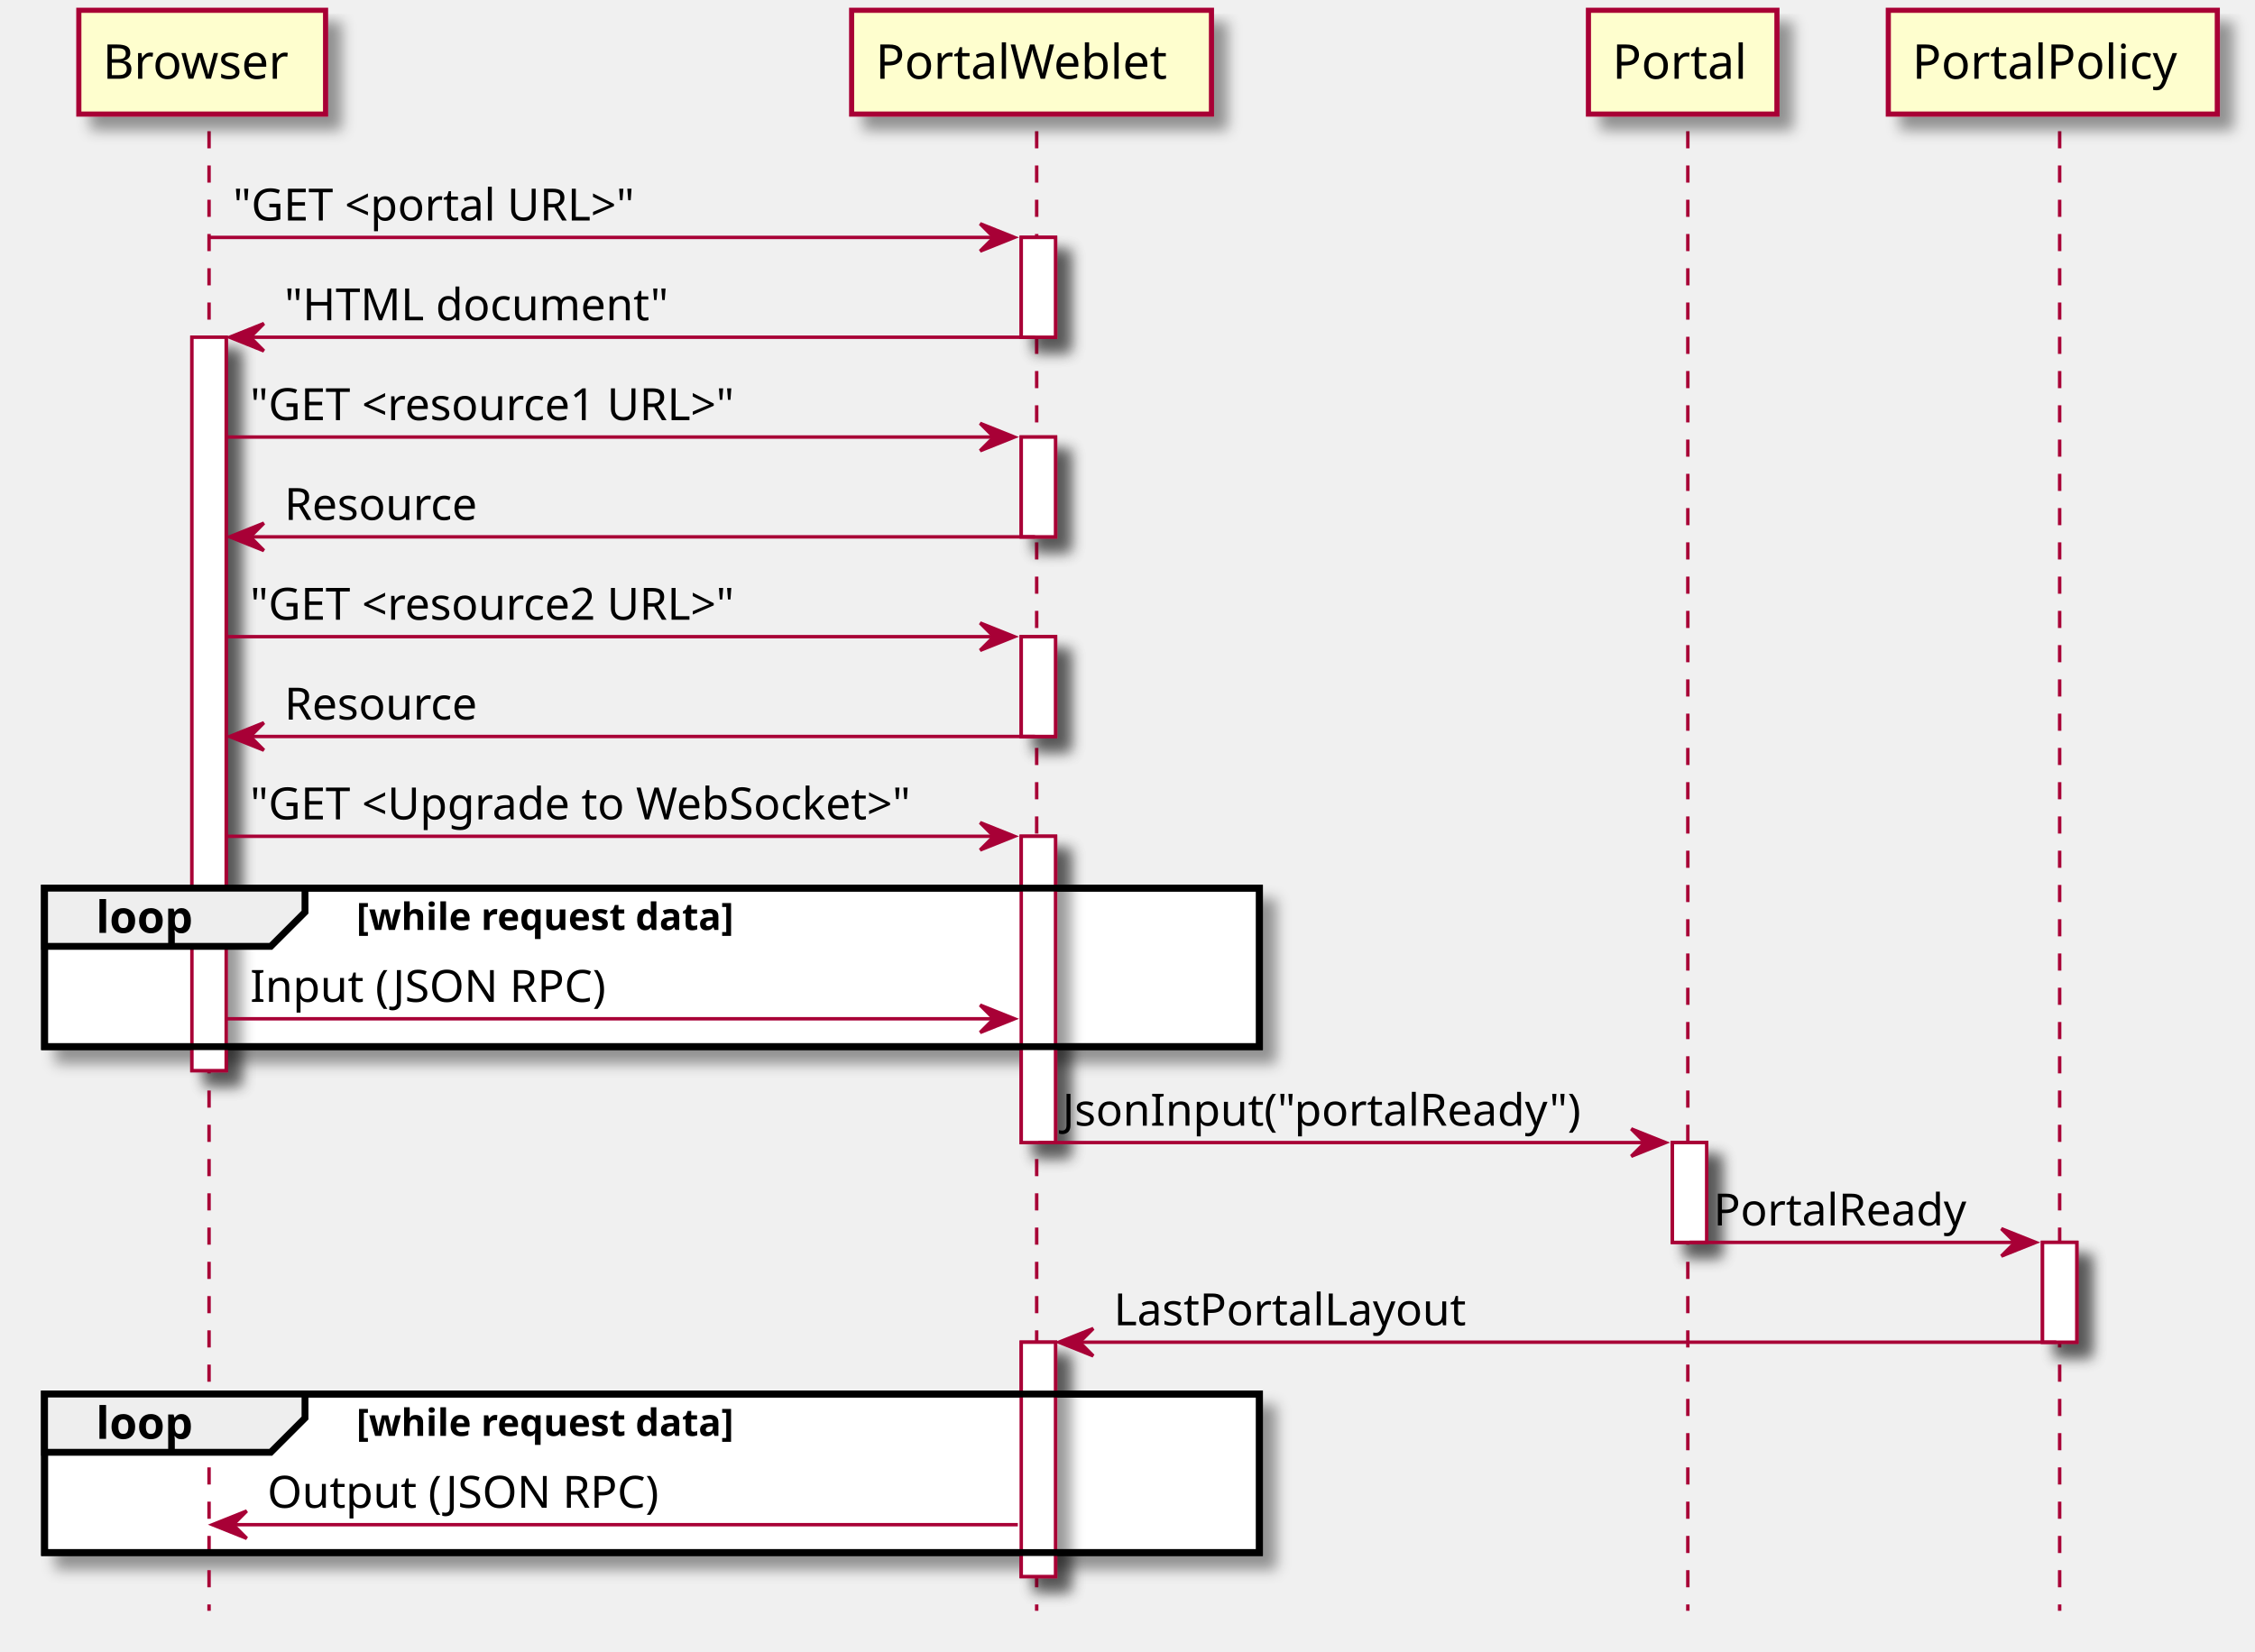
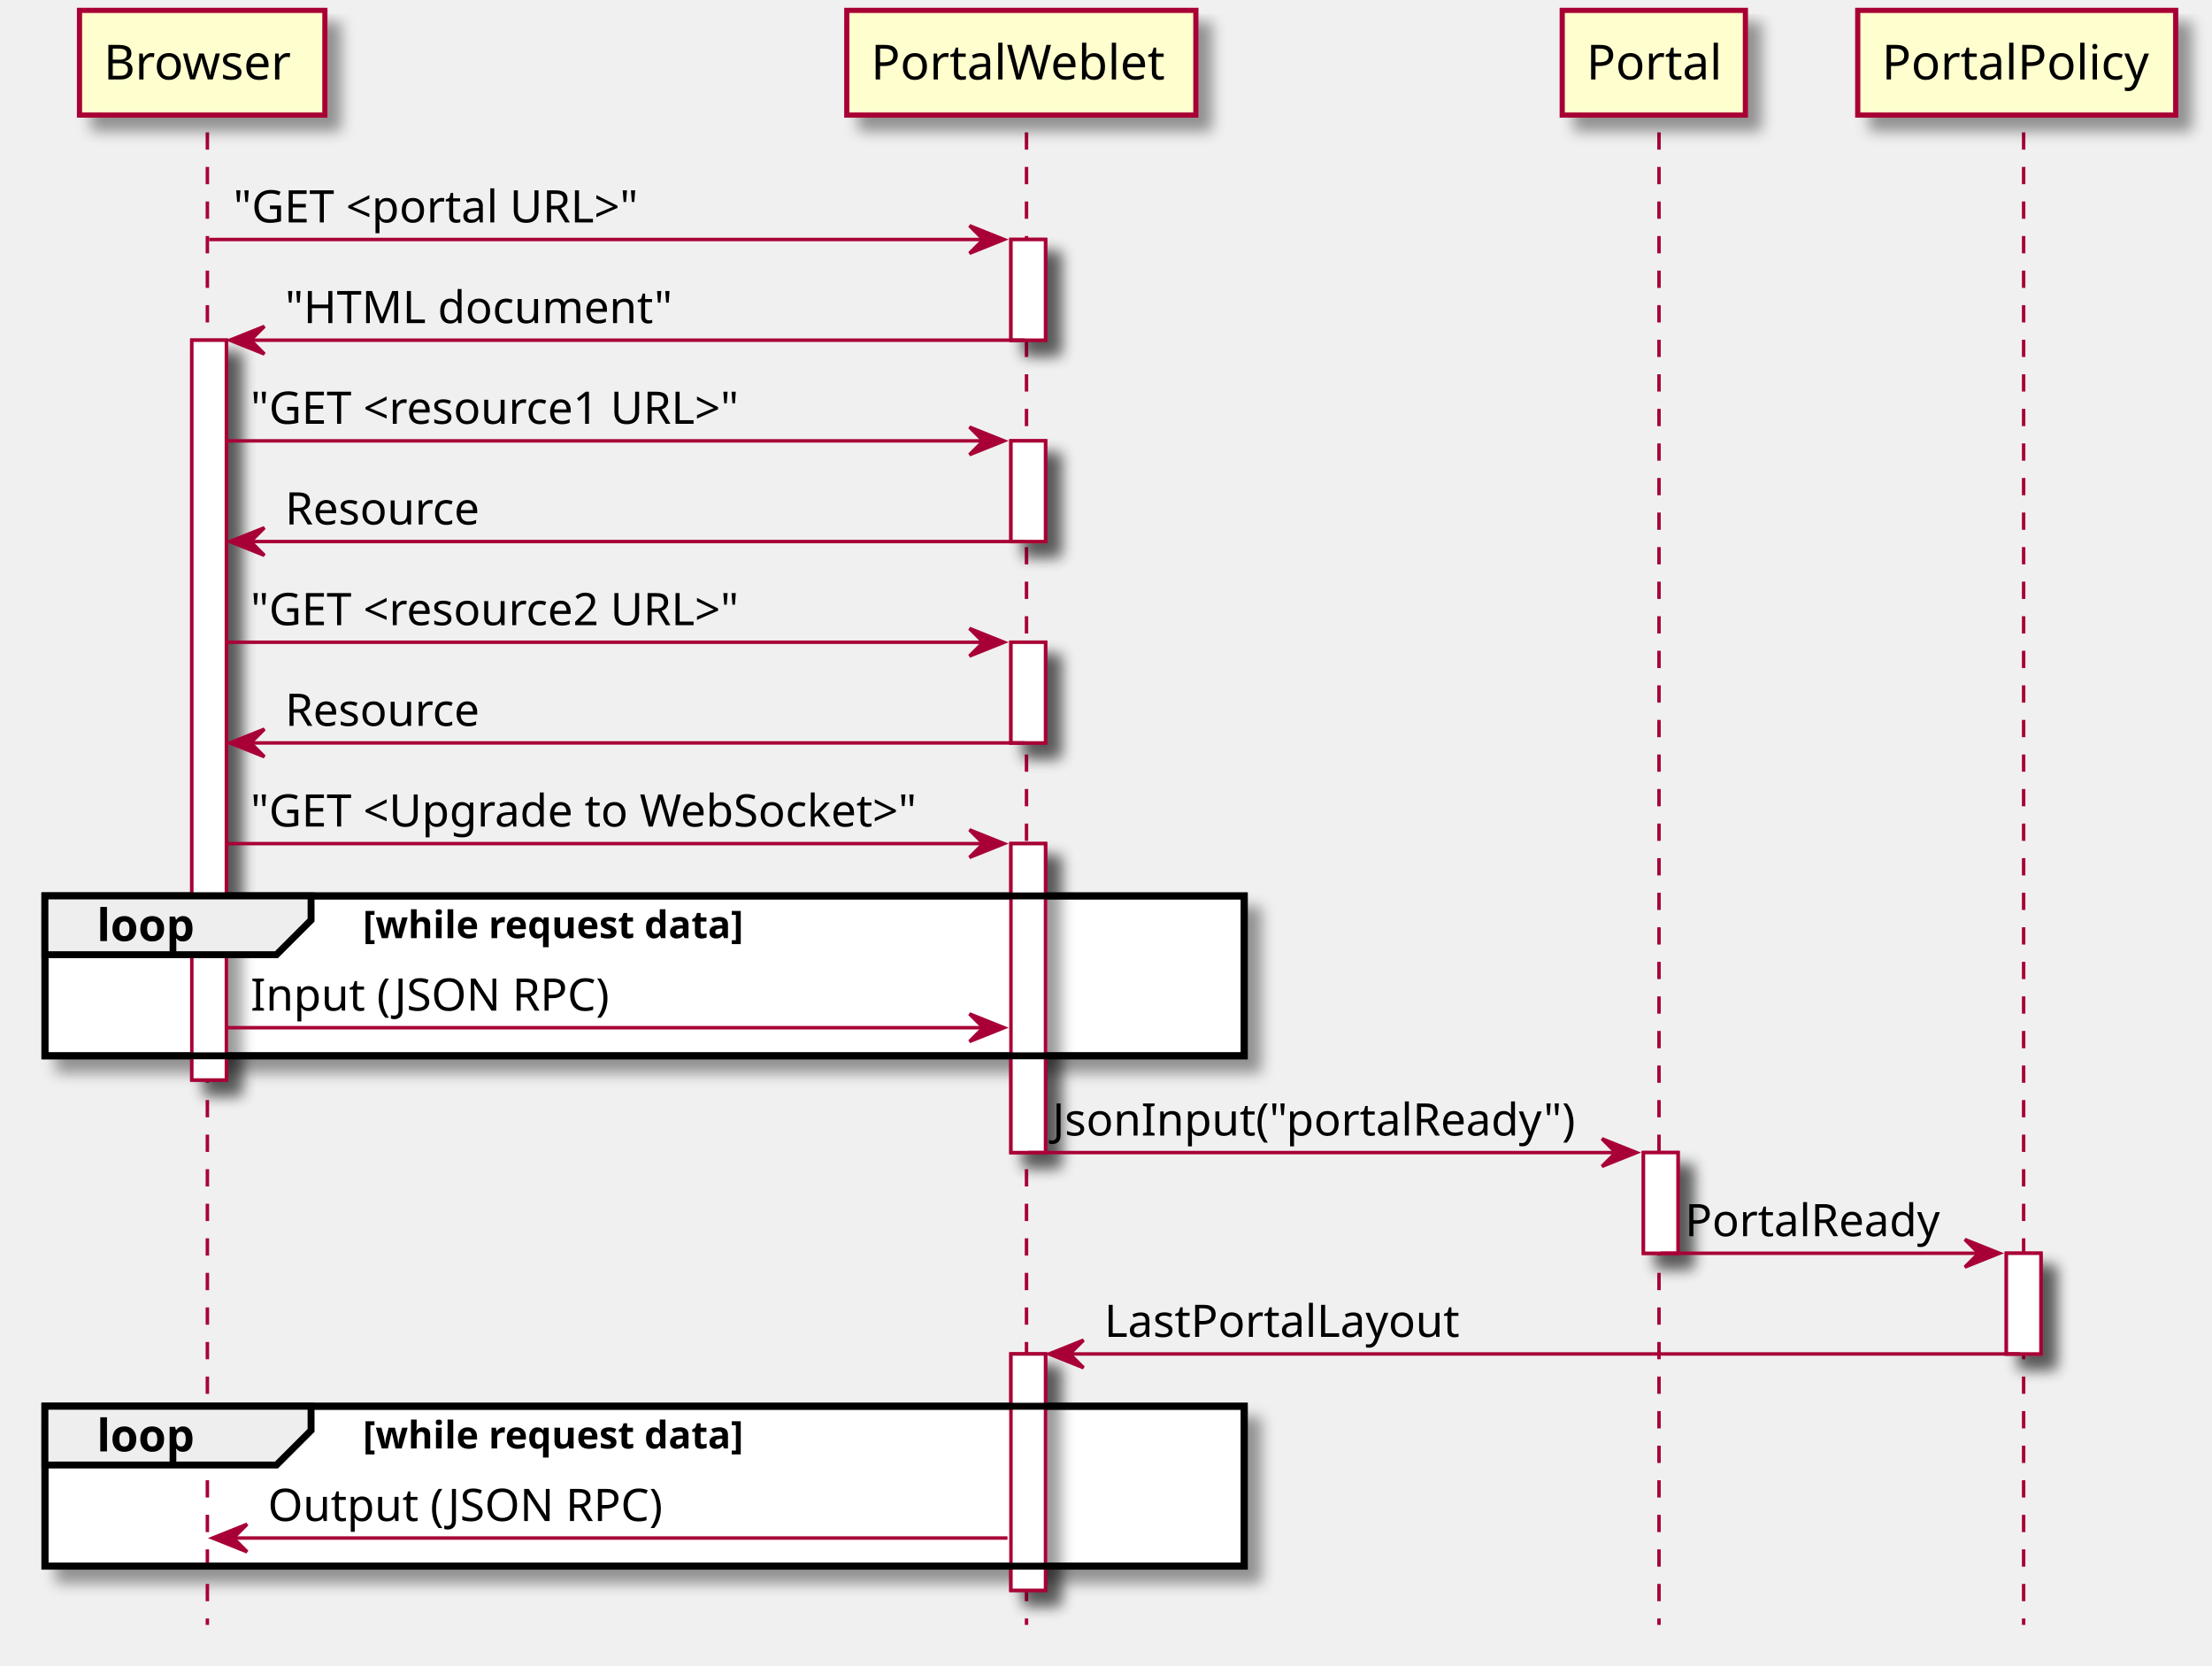
- <svg xmlns="http://www.w3.org/2000/svg" contentScriptType="application/ecmascript" contentStyleType="text/css" height="482px" preserveAspectRatio="none" style="width:658px;height:482px;" version="1.1" viewBox="0 0 658 482" width="658px" zoomAndPan="magnify">
+ <svg xmlns="http://www.w3.org/2000/svg" contentScriptType="application/ecmascript" contentStyleType="text/css" height="482px" preserveAspectRatio="none" style="width:640px;height:482px;" version="1.1" viewBox="0 0 640 482" width="640px" zoomAndPan="magnify">
  <defs>
    <filter height="300%" id="f1k9ectxyo5cco" width="300%" x="-1" y="-1">
      <feGaussianBlur result="blurOut" stdDeviation="2.0" />
      <feColorMatrix in="blurOut" result="blurOut2" type="matrix" values="0 0 0 0 0 0 0 0 0 0 0 0 0 0 0 0 0 0 .4 0" />
      <feOffset dx="4.0" dy="4.0" in="blurOut2" result="blurOut3" />
      <feBlend in="SourceGraphic" in2="blurOut3" mode="normal" />
    </filter>
  </defs>
  <g>
-     <rect fill="#FFFFFF" filter="url(#f1k9ectxyo5cco)" height="214.062" style="stroke: #A80036; stroke-width: 1.0;" width="10" x="56" y="98.43" />
-     <rect fill="#FFFFFF" filter="url(#f1k9ectxyo5cco)" height="29.133" style="stroke: #A80036; stroke-width: 1.0;" width="10" x="298" y="69.297" />
-     <rect fill="#FFFFFF" filter="url(#f1k9ectxyo5cco)" height="29.133" style="stroke: #A80036; stroke-width: 1.0;" width="10" x="298" y="127.562" />
-     <rect fill="#FFFFFF" filter="url(#f1k9ectxyo5cco)" height="29.133" style="stroke: #A80036; stroke-width: 1.0;" width="10" x="298" y="185.828" />
-     <rect fill="#FFFFFF" filter="url(#f1k9ectxyo5cco)" height="89.398" style="stroke: #A80036; stroke-width: 1.0;" width="10" x="298" y="244.094" />
-     <rect fill="#FFFFFF" filter="url(#f1k9ectxyo5cco)" height="68.398" style="stroke: #A80036; stroke-width: 1.0;" width="10" x="298" y="391.758" />
-     <rect fill="#FFFFFF" filter="url(#f1k9ectxyo5cco)" height="29.133" style="stroke: #A80036; stroke-width: 1.0;" width="10" x="488" y="333.492" />
-     <rect fill="#FFFFFF" filter="url(#f1k9ectxyo5cco)" height="29.133" style="stroke: #A80036; stroke-width: 1.0;" width="10" x="596" y="362.625" />
-     <rect fill="#FFFFFF" filter="url(#f1k9ectxyo5cco)" height="46.266" style="stroke: #000000; stroke-width: 2.0;" width="354.5" x="13" y="259.227" />
-     <rect fill="#FFFFFF" filter="url(#f1k9ectxyo5cco)" height="46.266" style="stroke: #000000; stroke-width: 2.0;" width="354.5" x="13" y="406.891" />
-     <line style="stroke: #A80036; stroke-width: 1.0; stroke-dasharray: 5.0,5.0;" x1="61" x2="61" y1="38.297" y2="470.156" />
-     <line style="stroke: #A80036; stroke-width: 1.0; stroke-dasharray: 5.0,5.0;" x1="302.5" x2="302.5" y1="38.297" y2="470.156" />
-     <line style="stroke: #A80036; stroke-width: 1.0; stroke-dasharray: 5.0,5.0;" x1="492.5" x2="492.5" y1="38.297" y2="470.156" />
-     <line style="stroke: #A80036; stroke-width: 1.0; stroke-dasharray: 5.0,5.0;" x1="601" x2="601" y1="38.297" y2="470.156" />
-     <rect fill="#FEFECE" filter="url(#f1k9ectxyo5cco)" height="30.297" style="stroke: #A80036; stroke-width: 1.5;" width="72" x="23" y="3" />
-     <text fill="#000000" font-family="sans-serif" font-size="14" lengthAdjust="spacingAndGlyphs" textLength="58" x="30" y="22.995">Browser</text>
-     <rect fill="#FEFECE" filter="url(#f1k9ectxyo5cco)" height="30.297" style="stroke: #A80036; stroke-width: 1.5;" width="105" x="248.5" y="3" />
-     <text fill="#000000" font-family="sans-serif" font-size="14" lengthAdjust="spacingAndGlyphs" textLength="91" x="255.5" y="22.995">PortalWeblet</text>
-     <rect fill="#FEFECE" filter="url(#f1k9ectxyo5cco)" height="30.297" style="stroke: #A80036; stroke-width: 1.5;" width="55" x="463.5" y="3" />
-     <text fill="#000000" font-family="sans-serif" font-size="14" lengthAdjust="spacingAndGlyphs" textLength="41" x="470.5" y="22.995">Portal</text>
-     <rect fill="#FEFECE" filter="url(#f1k9ectxyo5cco)" height="30.297" style="stroke: #A80036; stroke-width: 1.5;" width="96" x="551" y="3" />
-     <text fill="#000000" font-family="sans-serif" font-size="14" lengthAdjust="spacingAndGlyphs" textLength="82" x="558" y="22.995">PortalPolicy</text>
-     <rect fill="#FFFFFF" filter="url(#f1k9ectxyo5cco)" height="214.062" style="stroke: #A80036; stroke-width: 1.0;" width="10" x="56" y="98.43" />
-     <rect fill="#FFFFFF" filter="url(#f1k9ectxyo5cco)" height="29.133" style="stroke: #A80036; stroke-width: 1.0;" width="10" x="298" y="69.297" />
-     <rect fill="#FFFFFF" filter="url(#f1k9ectxyo5cco)" height="29.133" style="stroke: #A80036; stroke-width: 1.0;" width="10" x="298" y="127.562" />
-     <rect fill="#FFFFFF" filter="url(#f1k9ectxyo5cco)" height="29.133" style="stroke: #A80036; stroke-width: 1.0;" width="10" x="298" y="185.828" />
-     <rect fill="#FFFFFF" filter="url(#f1k9ectxyo5cco)" height="89.398" style="stroke: #A80036; stroke-width: 1.0;" width="10" x="298" y="244.094" />
-     <rect fill="#FFFFFF" filter="url(#f1k9ectxyo5cco)" height="68.398" style="stroke: #A80036; stroke-width: 1.0;" width="10" x="298" y="391.758" />
-     <rect fill="#FFFFFF" filter="url(#f1k9ectxyo5cco)" height="29.133" style="stroke: #A80036; stroke-width: 1.0;" width="10" x="488" y="333.492" />
-     <rect fill="#FFFFFF" filter="url(#f1k9ectxyo5cco)" height="29.133" style="stroke: #A80036; stroke-width: 1.0;" width="10" x="596" y="362.625" />
-     <polygon fill="#A80036" points="286,65.297,296,69.297,286,73.297,290,69.297" style="stroke: #A80036; stroke-width: 1.0;" />
-     <line style="stroke: #A80036; stroke-width: 1.0;" x1="61" x2="292" y1="69.297" y2="69.297" />
-     <text fill="#000000" font-family="sans-serif" font-size="13" lengthAdjust="spacingAndGlyphs" textLength="132" x="68" y="64.364">"GET &lt;portal URL&gt;"</text>
-     <polygon fill="#A80036" points="77,94.43,67,98.43,77,102.43,73,98.43" style="stroke: #A80036; stroke-width: 1.0;" />
-     <line style="stroke: #A80036; stroke-width: 1.0;" x1="71" x2="302" y1="98.43" y2="98.43" />
-     <text fill="#000000" font-family="sans-serif" font-size="13" lengthAdjust="spacingAndGlyphs" textLength="117" x="83" y="93.497">"HTML document"</text>
-     <polygon fill="#A80036" points="286,123.562,296,127.562,286,131.562,290,127.562" style="stroke: #A80036; stroke-width: 1.0;" />
-     <line style="stroke: #A80036; stroke-width: 1.0;" x1="66" x2="292" y1="127.562" y2="127.562" />
-     <text fill="#000000" font-family="sans-serif" font-size="13" lengthAdjust="spacingAndGlyphs" textLength="158" x="73" y="122.629">"GET &lt;resource1 URL&gt;"</text>
-     <polygon fill="#A80036" points="77,152.695,67,156.695,77,160.695,73,156.695" style="stroke: #A80036; stroke-width: 1.0;" />
-     <line style="stroke: #A80036; stroke-width: 1.0;" x1="71" x2="302" y1="156.695" y2="156.695" />
-     <text fill="#000000" font-family="sans-serif" font-size="13" lengthAdjust="spacingAndGlyphs" textLength="60" x="83" y="151.762">Resource</text>
-     <polygon fill="#A80036" points="286,181.828,296,185.828,286,189.828,290,185.828" style="stroke: #A80036; stroke-width: 1.0;" />
-     <line style="stroke: #A80036; stroke-width: 1.0;" x1="66" x2="292" y1="185.828" y2="185.828" />
-     <text fill="#000000" font-family="sans-serif" font-size="13" lengthAdjust="spacingAndGlyphs" textLength="158" x="73" y="180.895">"GET &lt;resource2 URL&gt;"</text>
-     <polygon fill="#A80036" points="77,210.961,67,214.961,77,218.961,73,214.961" style="stroke: #A80036; stroke-width: 1.0;" />
-     <line style="stroke: #A80036; stroke-width: 1.0;" x1="71" x2="302" y1="214.961" y2="214.961" />
-     <text fill="#000000" font-family="sans-serif" font-size="13" lengthAdjust="spacingAndGlyphs" textLength="60" x="83" y="210.028">Resource</text>
-     <polygon fill="#A80036" points="286,240.094,296,244.094,286,248.094,290,244.094" style="stroke: #A80036; stroke-width: 1.0;" />
-     <line style="stroke: #A80036; stroke-width: 1.0;" x1="66" x2="292" y1="244.094" y2="244.094" />
-     <text fill="#000000" font-family="sans-serif" font-size="13" lengthAdjust="spacingAndGlyphs" textLength="213" x="73" y="239.161">"GET &lt;Upgrade to WebSocket&gt;"</text>
-     <rect fill="none" height="46.266" style="stroke: #000000; stroke-width: 2.0;" width="354.5" x="13" y="259.227" />
-     <polygon fill="#EEEEEE" points="13,259.227,89,259.227,89,266.227,79,276.227,13,276.227,13,259.227" style="stroke: #000000; stroke-width: 2.0;" />
-     <text fill="#000000" font-family="sans-serif" font-size="13" font-weight="bold" lengthAdjust="spacingAndGlyphs" textLength="31" x="28" y="272.293">loop</text>
-     <text fill="#000000" font-family="sans-serif" font-size="11" font-weight="bold" lengthAdjust="spacingAndGlyphs" textLength="125" x="104" y="271.437">[while request data]</text>
-     <polygon fill="#A80036" points="286,293.359,296,297.359,286,301.359,290,297.359" style="stroke: #A80036; stroke-width: 1.0;" />
-     <line style="stroke: #A80036; stroke-width: 1.0;" x1="66" x2="292" y1="297.359" y2="297.359" />
-     <text fill="#000000" font-family="sans-serif" font-size="13" lengthAdjust="spacingAndGlyphs" textLength="109" x="73" y="292.426">Input (JSON RPC)</text>
-     <polygon fill="#A80036" points="476,329.492,486,333.492,476,337.492,480,333.492" style="stroke: #A80036; stroke-width: 1.0;" />
-     <line style="stroke: #A80036; stroke-width: 1.0;" x1="303" x2="482" y1="333.492" y2="333.492" />
-     <text fill="#000000" font-family="sans-serif" font-size="13" lengthAdjust="spacingAndGlyphs" textLength="161" x="310" y="328.559">JsonInput("portalReady")</text>
-     <polygon fill="#A80036" points="584,358.625,594,362.625,584,366.625,588,362.625" style="stroke: #A80036; stroke-width: 1.0;" />
-     <line style="stroke: #A80036; stroke-width: 1.0;" x1="493" x2="590" y1="362.625" y2="362.625" />
-     <text fill="#000000" font-family="sans-serif" font-size="13" lengthAdjust="spacingAndGlyphs" textLength="79" x="500" y="357.692">PortalReady</text>
-     <polygon fill="#A80036" points="319,387.758,309,391.758,319,395.758,315,391.758" style="stroke: #A80036; stroke-width: 1.0;" />
-     <line style="stroke: #A80036; stroke-width: 1.0;" x1="313" x2="600" y1="391.758" y2="391.758" />
-     <text fill="#000000" font-family="sans-serif" font-size="13" lengthAdjust="spacingAndGlyphs" textLength="109" x="325" y="386.825">LastPortalLayout</text>
-     <rect fill="none" height="46.266" style="stroke: #000000; stroke-width: 2.0;" width="354.5" x="13" y="406.891" />
-     <polygon fill="#EEEEEE" points="13,406.891,89,406.891,89,413.891,79,423.891,13,423.891,13,406.891" style="stroke: #000000; stroke-width: 2.0;" />
-     <text fill="#000000" font-family="sans-serif" font-size="13" font-weight="bold" lengthAdjust="spacingAndGlyphs" textLength="31" x="28" y="419.957">loop</text>
-     <text fill="#000000" font-family="sans-serif" font-size="11" font-weight="bold" lengthAdjust="spacingAndGlyphs" textLength="125" x="104" y="419.101">[while request data]</text>
-     <polygon fill="#A80036" points="72,441.023,62,445.023,72,449.023,68,445.023" style="stroke: #A80036; stroke-width: 1.0;" />
-     <line style="stroke: #A80036; stroke-width: 1.0;" x1="66" x2="297" y1="445.023" y2="445.023" />
-     <text fill="#000000" font-family="sans-serif" font-size="13" lengthAdjust="spacingAndGlyphs" textLength="120" x="78" y="440.09">Output (JSON RPC)</text>
+     <rect fill="#FFFFFF" filter="url(#f1k9ectxyo5cco)" height="214.062" style="stroke: #A80036; stroke-width: 1.0;" width="10" x="55.5" y="98.43" />
+     <rect fill="#FFFFFF" filter="url(#f1k9ectxyo5cco)" height="29.133" style="stroke: #A80036; stroke-width: 1.0;" width="10" x="292.5" y="69.297" />
+     <rect fill="#FFFFFF" filter="url(#f1k9ectxyo5cco)" height="29.133" style="stroke: #A80036; stroke-width: 1.0;" width="10" x="292.5" y="127.562" />
+     <rect fill="#FFFFFF" filter="url(#f1k9ectxyo5cco)" height="29.133" style="stroke: #A80036; stroke-width: 1.0;" width="10" x="292.5" y="185.828" />
+     <rect fill="#FFFFFF" filter="url(#f1k9ectxyo5cco)" height="89.398" style="stroke: #A80036; stroke-width: 1.0;" width="10" x="292.5" y="244.094" />
+     <rect fill="#FFFFFF" filter="url(#f1k9ectxyo5cco)" height="68.398" style="stroke: #A80036; stroke-width: 1.0;" width="10" x="292.5" y="391.758" />
+     <rect fill="#FFFFFF" filter="url(#f1k9ectxyo5cco)" height="29.133" style="stroke: #A80036; stroke-width: 1.0;" width="10" x="475.5" y="333.492" />
+     <rect fill="#FFFFFF" filter="url(#f1k9ectxyo5cco)" height="29.133" style="stroke: #A80036; stroke-width: 1.0;" width="10" x="580.5" y="362.625" />
+     <rect fill="#FFFFFF" filter="url(#f1k9ectxyo5cco)" height="46.266" style="stroke: #000000; stroke-width: 2.0;" width="347" x="13" y="259.227" />
+     <rect fill="#FFFFFF" filter="url(#f1k9ectxyo5cco)" height="46.266" style="stroke: #000000; stroke-width: 2.0;" width="347" x="13" y="406.891" />
+     <line style="stroke: #A80036; stroke-width: 1.0; stroke-dasharray: 5.0,5.0;" x1="60" x2="60" y1="38.297" y2="470.156" />
+     <line style="stroke: #A80036; stroke-width: 1.0; stroke-dasharray: 5.0,5.0;" x1="297" x2="297" y1="38.297" y2="470.156" />
+     <line style="stroke: #A80036; stroke-width: 1.0; stroke-dasharray: 5.0,5.0;" x1="480" x2="480" y1="38.297" y2="470.156" />
+     <line style="stroke: #A80036; stroke-width: 1.0; stroke-dasharray: 5.0,5.0;" x1="585.5" x2="585.5" y1="38.297" y2="470.156" />
+     <rect fill="#FEFECE" filter="url(#f1k9ectxyo5cco)" height="30.297" style="stroke: #A80036; stroke-width: 1.5;" width="71" x="23" y="3" />
+     <text fill="#000000" font-family="sans-serif" font-size="14" lengthAdjust="spacingAndGlyphs" textLength="57" x="30" y="22.995">Browser</text>
+     <rect fill="#FEFECE" filter="url(#f1k9ectxyo5cco)" height="30.297" style="stroke: #A80036; stroke-width: 1.5;" width="101" x="245" y="3" />
+     <text fill="#000000" font-family="sans-serif" font-size="14" lengthAdjust="spacingAndGlyphs" textLength="87" x="252" y="22.995">PortalWeblet</text>
+     <rect fill="#FEFECE" filter="url(#f1k9ectxyo5cco)" height="30.297" style="stroke: #A80036; stroke-width: 1.5;" width="53" x="452" y="3" />
+     <text fill="#000000" font-family="sans-serif" font-size="14" lengthAdjust="spacingAndGlyphs" textLength="39" x="459" y="22.995">Portal</text>
+     <rect fill="#FEFECE" filter="url(#f1k9ectxyo5cco)" height="30.297" style="stroke: #A80036; stroke-width: 1.5;" width="92" x="537.5" y="3" />
+     <text fill="#000000" font-family="sans-serif" font-size="14" lengthAdjust="spacingAndGlyphs" textLength="78" x="544.5" y="22.995">PortalPolicy</text>
+     <rect fill="#FFFFFF" filter="url(#f1k9ectxyo5cco)" height="214.062" style="stroke: #A80036; stroke-width: 1.0;" width="10" x="55.5" y="98.43" />
+     <rect fill="#FFFFFF" filter="url(#f1k9ectxyo5cco)" height="29.133" style="stroke: #A80036; stroke-width: 1.0;" width="10" x="292.5" y="69.297" />
+     <rect fill="#FFFFFF" filter="url(#f1k9ectxyo5cco)" height="29.133" style="stroke: #A80036; stroke-width: 1.0;" width="10" x="292.5" y="127.562" />
+     <rect fill="#FFFFFF" filter="url(#f1k9ectxyo5cco)" height="29.133" style="stroke: #A80036; stroke-width: 1.0;" width="10" x="292.5" y="185.828" />
+     <rect fill="#FFFFFF" filter="url(#f1k9ectxyo5cco)" height="89.398" style="stroke: #A80036; stroke-width: 1.0;" width="10" x="292.5" y="244.094" />
+     <rect fill="#FFFFFF" filter="url(#f1k9ectxyo5cco)" height="68.398" style="stroke: #A80036; stroke-width: 1.0;" width="10" x="292.5" y="391.758" />
+     <rect fill="#FFFFFF" filter="url(#f1k9ectxyo5cco)" height="29.133" style="stroke: #A80036; stroke-width: 1.0;" width="10" x="475.5" y="333.492" />
+     <rect fill="#FFFFFF" filter="url(#f1k9ectxyo5cco)" height="29.133" style="stroke: #A80036; stroke-width: 1.0;" width="10" x="580.5" y="362.625" />
+     <polygon fill="#A80036" points="280.5,65.297,290.5,69.297,280.5,73.297,284.5,69.297" style="stroke: #A80036; stroke-width: 1.0;" />
+     <line style="stroke: #A80036; stroke-width: 1.0;" x1="60.5" x2="286.5" y1="69.297" y2="69.297" />
+     <text fill="#000000" font-family="sans-serif" font-size="13" lengthAdjust="spacingAndGlyphs" textLength="127" x="67.5" y="64.364">"GET &lt;portal URL&gt;"</text>
+     <polygon fill="#A80036" points="76.5,94.43,66.5,98.43,76.5,102.43,72.5,98.43" style="stroke: #A80036; stroke-width: 1.0;" />
+     <line style="stroke: #A80036; stroke-width: 1.0;" x1="70.5" x2="296.5" y1="98.43" y2="98.43" />
+     <text fill="#000000" font-family="sans-serif" font-size="13" lengthAdjust="spacingAndGlyphs" textLength="114" x="82.5" y="93.497">"HTML document"</text>
+     <polygon fill="#A80036" points="280.5,123.562,290.5,127.562,280.5,131.562,284.5,127.562" style="stroke: #A80036; stroke-width: 1.0;" />
+     <line style="stroke: #A80036; stroke-width: 1.0;" x1="65.5" x2="286.5" y1="127.562" y2="127.562" />
+     <text fill="#000000" font-family="sans-serif" font-size="13" lengthAdjust="spacingAndGlyphs" textLength="154" x="72.5" y="122.629">"GET &lt;resource1 URL&gt;"</text>
+     <polygon fill="#A80036" points="76.5,152.695,66.5,156.695,76.5,160.695,72.5,156.695" style="stroke: #A80036; stroke-width: 1.0;" />
+     <line style="stroke: #A80036; stroke-width: 1.0;" x1="70.5" x2="296.5" y1="156.695" y2="156.695" />
+     <text fill="#000000" font-family="sans-serif" font-size="13" lengthAdjust="spacingAndGlyphs" textLength="59" x="82.5" y="151.762">Resource</text>
+     <polygon fill="#A80036" points="280.5,181.828,290.5,185.828,280.5,189.828,284.5,185.828" style="stroke: #A80036; stroke-width: 1.0;" />
+     <line style="stroke: #A80036; stroke-width: 1.0;" x1="65.5" x2="286.5" y1="185.828" y2="185.828" />
+     <text fill="#000000" font-family="sans-serif" font-size="13" lengthAdjust="spacingAndGlyphs" textLength="154" x="72.5" y="180.895">"GET &lt;resource2 URL&gt;"</text>
+     <polygon fill="#A80036" points="76.5,210.961,66.5,214.961,76.5,218.961,72.5,214.961" style="stroke: #A80036; stroke-width: 1.0;" />
+     <line style="stroke: #A80036; stroke-width: 1.0;" x1="70.5" x2="296.5" y1="214.961" y2="214.961" />
+     <text fill="#000000" font-family="sans-serif" font-size="13" lengthAdjust="spacingAndGlyphs" textLength="59" x="82.5" y="210.028">Resource</text>
+     <polygon fill="#A80036" points="280.5,240.094,290.5,244.094,280.5,248.094,284.5,244.094" style="stroke: #A80036; stroke-width: 1.0;" />
+     <line style="stroke: #A80036; stroke-width: 1.0;" x1="65.5" x2="286.5" y1="244.094" y2="244.094" />
+     <text fill="#000000" font-family="sans-serif" font-size="13" lengthAdjust="spacingAndGlyphs" textLength="208" x="72.5" y="239.161">"GET &lt;Upgrade to WebSocket&gt;"</text>
+     <rect fill="none" height="46.266" style="stroke: #000000; stroke-width: 2.0;" width="347" x="13" y="259.227" />
+     <polygon fill="#EEEEEE" points="13,259.227,90,259.227,90,266.227,80,276.227,13,276.227,13,259.227" style="stroke: #000000; stroke-width: 2.0;" />
+     <text fill="#000000" font-family="sans-serif" font-size="13" font-weight="bold" lengthAdjust="spacingAndGlyphs" textLength="32" x="28" y="272.293">loop</text>
+     <text fill="#000000" font-family="sans-serif" font-size="11" font-weight="bold" lengthAdjust="spacingAndGlyphs" textLength="131" x="105" y="271.437">[while request data]</text>
+     <polygon fill="#A80036" points="280.5,293.359,290.5,297.359,280.5,301.359,284.5,297.359" style="stroke: #A80036; stroke-width: 1.0;" />
+     <line style="stroke: #A80036; stroke-width: 1.0;" x1="65.5" x2="286.5" y1="297.359" y2="297.359" />
+     <text fill="#000000" font-family="sans-serif" font-size="13" lengthAdjust="spacingAndGlyphs" textLength="107" x="72.5" y="292.426">Input (JSON RPC)</text>
+     <polygon fill="#A80036" points="463.5,329.492,473.5,333.492,463.5,337.492,467.5,333.492" style="stroke: #A80036; stroke-width: 1.0;" />
+     <line style="stroke: #A80036; stroke-width: 1.0;" x1="297.5" x2="469.5" y1="333.492" y2="333.492" />
+     <text fill="#000000" font-family="sans-serif" font-size="13" lengthAdjust="spacingAndGlyphs" textLength="154" x="304.5" y="328.559">JsonInput("portalReady")</text>
+     <polygon fill="#A80036" points="568.5,358.625,578.5,362.625,568.5,366.625,572.5,362.625" style="stroke: #A80036; stroke-width: 1.0;" />
+     <line style="stroke: #A80036; stroke-width: 1.0;" x1="480.5" x2="574.5" y1="362.625" y2="362.625" />
+     <text fill="#000000" font-family="sans-serif" font-size="13" lengthAdjust="spacingAndGlyphs" textLength="76" x="487.5" y="357.692">PortalReady</text>
+     <polygon fill="#A80036" points="313.5,387.758,303.5,391.758,313.5,395.758,309.5,391.758" style="stroke: #A80036; stroke-width: 1.0;" />
+     <line style="stroke: #A80036; stroke-width: 1.0;" x1="307.5" x2="584.5" y1="391.758" y2="391.758" />
+     <text fill="#000000" font-family="sans-serif" font-size="13" lengthAdjust="spacingAndGlyphs" textLength="107" x="319.5" y="386.825">LastPortalLayout</text>
+     <rect fill="none" height="46.266" style="stroke: #000000; stroke-width: 2.0;" width="347" x="13" y="406.891" />
+     <polygon fill="#EEEEEE" points="13,406.891,90,406.891,90,413.891,80,423.891,13,423.891,13,406.891" style="stroke: #000000; stroke-width: 2.0;" />
+     <text fill="#000000" font-family="sans-serif" font-size="13" font-weight="bold" lengthAdjust="spacingAndGlyphs" textLength="32" x="28" y="419.957">loop</text>
+     <text fill="#000000" font-family="sans-serif" font-size="11" font-weight="bold" lengthAdjust="spacingAndGlyphs" textLength="131" x="105" y="419.101">[while request data]</text>
+     <polygon fill="#A80036" points="71.5,441.023,61.5,445.023,71.5,449.023,67.5,445.023" style="stroke: #A80036; stroke-width: 1.0;" />
+     <line style="stroke: #A80036; stroke-width: 1.0;" x1="65.5" x2="291.5" y1="445.023" y2="445.023" />
+     <text fill="#000000" font-family="sans-serif" font-size="13" lengthAdjust="spacingAndGlyphs" textLength="119" x="77.5" y="440.09">Output (JSON RPC)</text>
  </g>
</svg>
